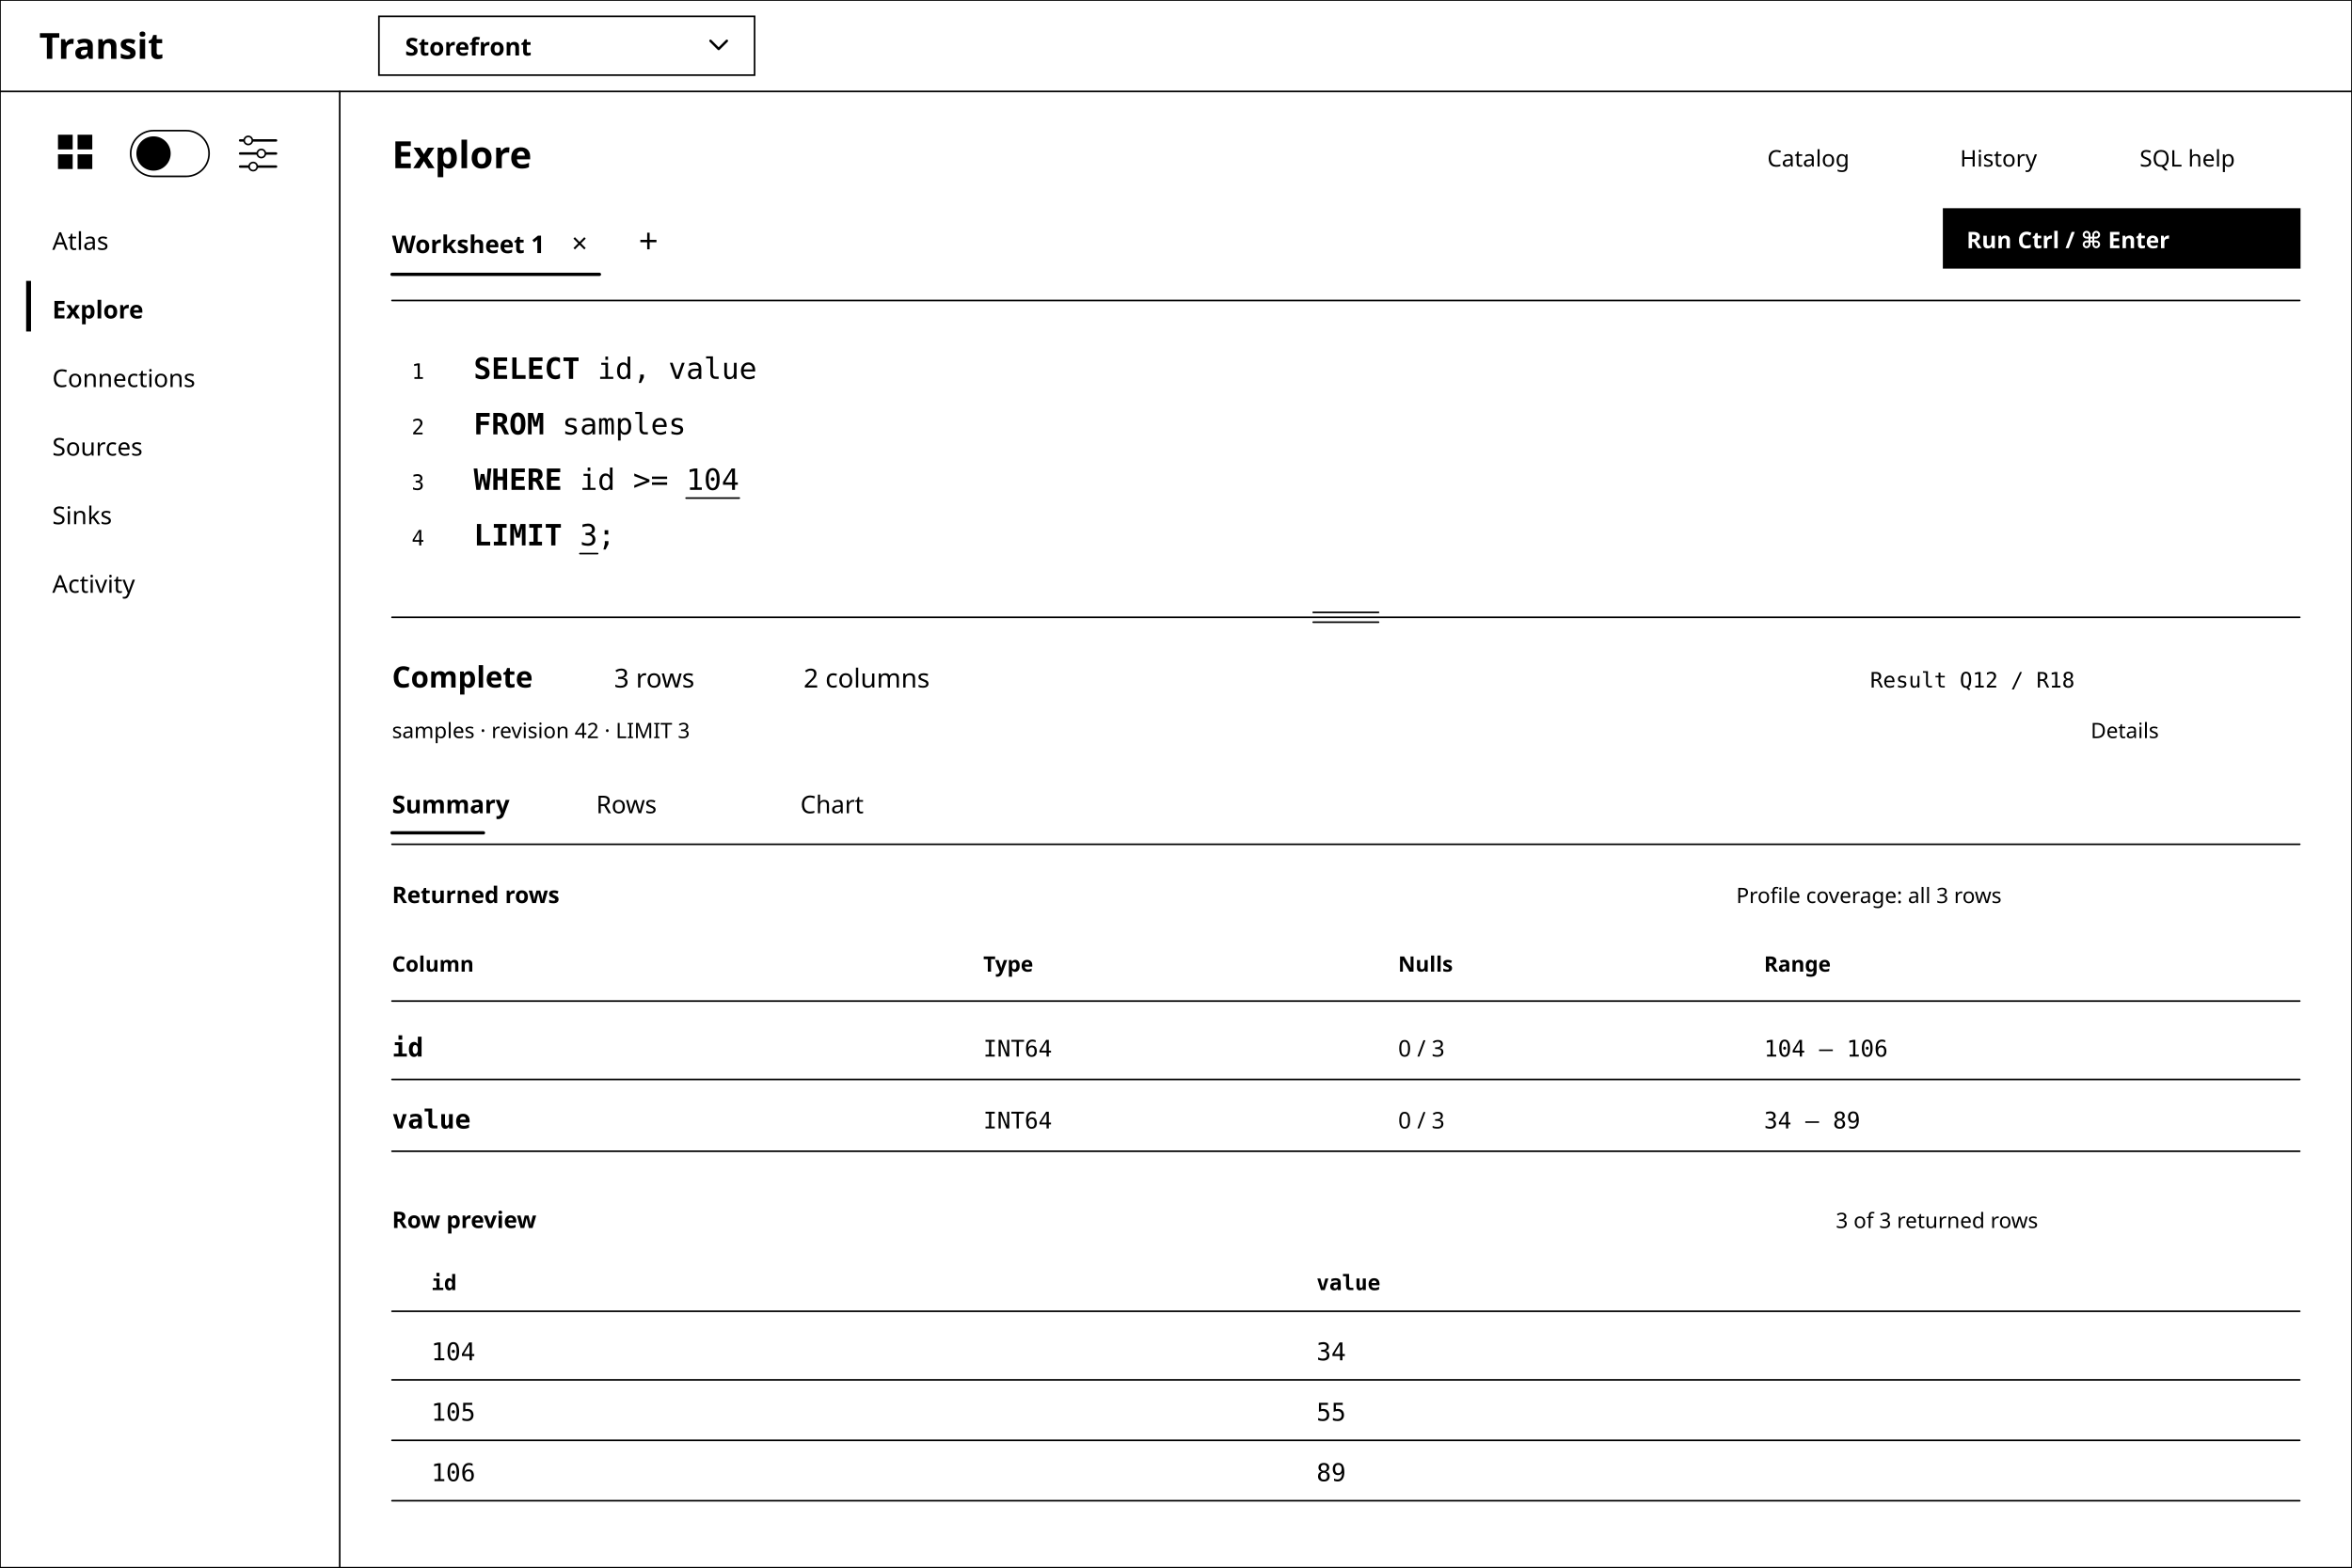
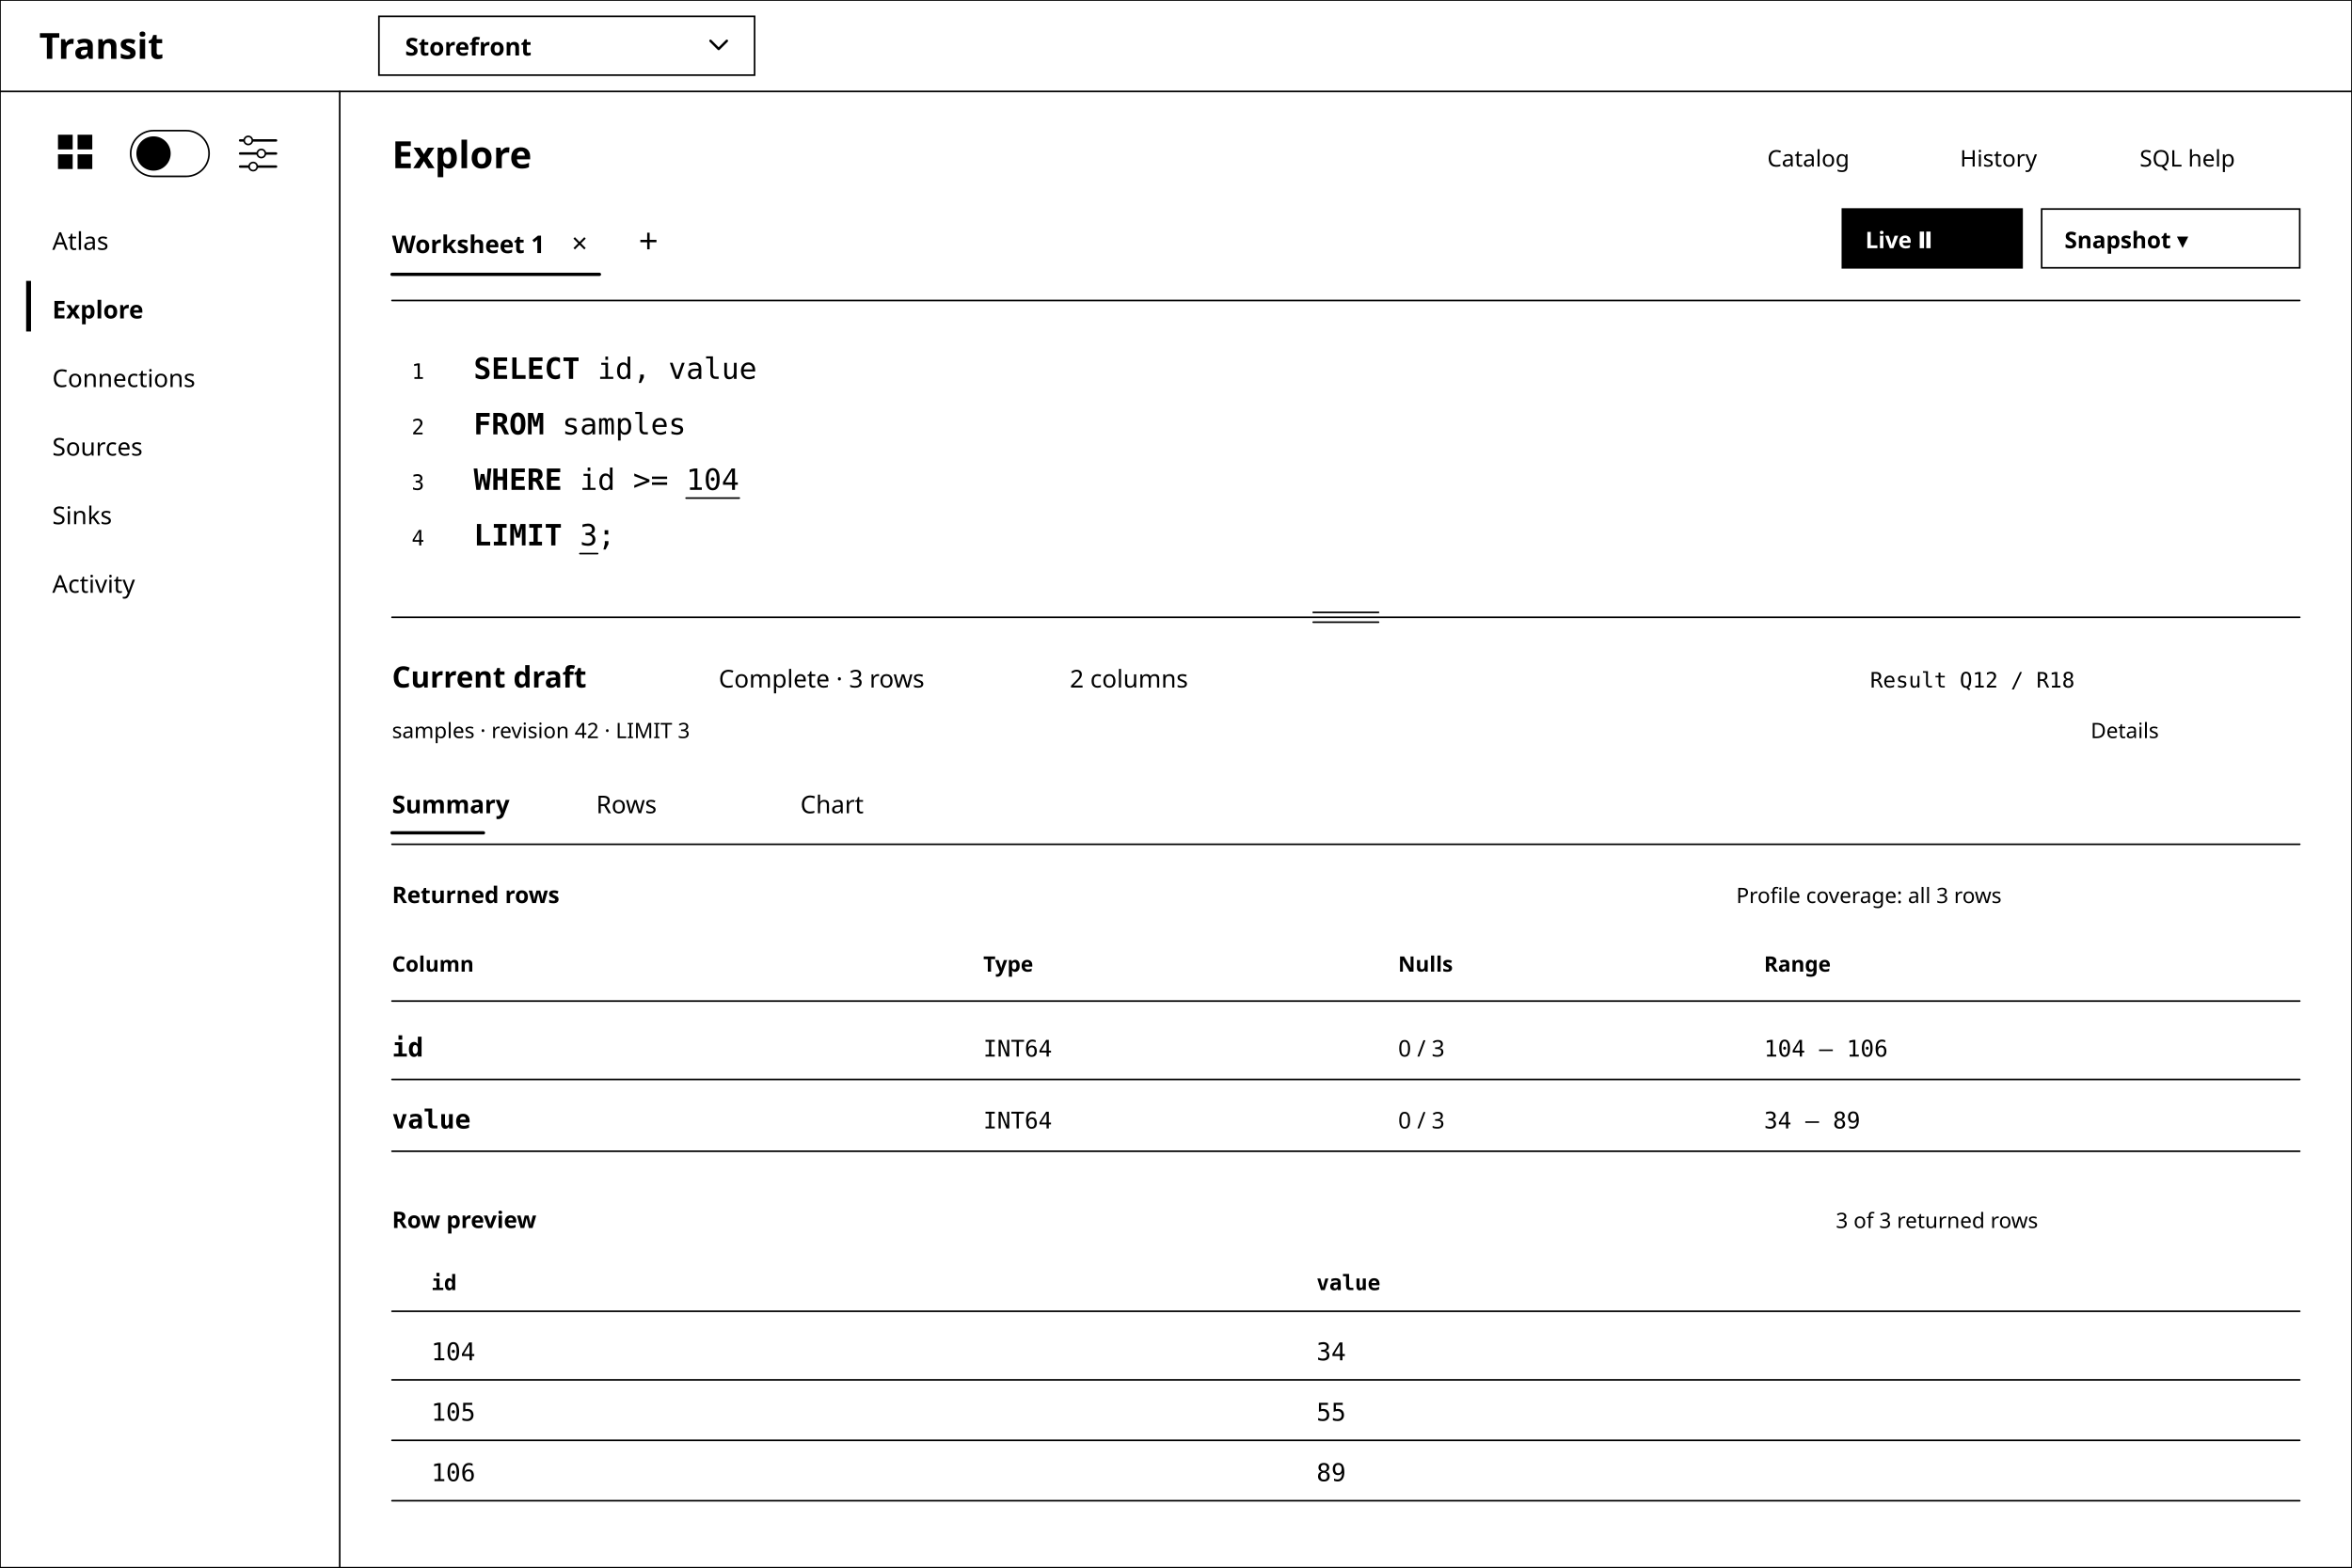
<svg xmlns="http://www.w3.org/2000/svg" width="1440" height="960" viewBox="0 0 1440 960" role="img" aria-labelledby="title desc">
  <rect x="0" y="0" width="1440" height="960" rx="0" fill="white" stroke="black" />
  <text x="24" y="36" font-family="sans-serif" font-size="22" font-weight="700" fill="black">Transit</text>
  <rect x="232" y="10" width="230" height="36" rx="0" fill="white" stroke="black" />
  <text x="248" y="34" font-family="sans-serif" font-size="15" font-weight="700" fill="black">Storefront</text>
  <path d="M435 25 l5 5 l5 -5" fill="none" stroke="black" stroke-width="1.5" stroke-linecap="round" stroke-linejoin="round" />
  <path d="M0 56 H1440" fill="none" stroke="black" stroke-width="1" stroke-linecap="round" stroke-linejoin="round" />
  <path d="M208 56 L208 960" fill="none" stroke="black" stroke-width="1" stroke-linecap="round" stroke-linejoin="round" />
  <g role="img" aria-label="Area: Workspace. Workspace left; Operations right.">
    <rect x="36" y="83" width="8" height="8" rx="0" fill="black" stroke="black" />
    <rect x="36" y="95" width="8" height="8" rx="0" fill="black" stroke="black" />
    <rect x="48" y="83" width="8" height="8" rx="0" fill="black" stroke="black" />
    <rect x="48" y="95" width="8" height="8" rx="0" fill="black" stroke="black" />
    <rect x="80" y="80" width="48" height="28" rx="14" fill="white" stroke="black" />
    <circle cx="94" cy="94" r="10" fill="black" stroke="black" />
    <path d="M147 86 H169" fill="none" stroke="black" stroke-width="1.5" stroke-linecap="round" stroke-linejoin="round" />
    <circle cx="152" cy="86" r="2.5" fill="white" stroke="black" />
    <path d="M147 94 H169" fill="none" stroke="black" stroke-width="1.5" stroke-linecap="round" stroke-linejoin="round" />
    <circle cx="160" cy="94" r="2.5" fill="white" stroke="black" />
    <path d="M147 102 H169" fill="none" stroke="black" stroke-width="1.5" stroke-linecap="round" stroke-linejoin="round" />
    <circle cx="155" cy="102" r="2.5" fill="white" stroke="black" />
  </g>
  <text xml:space="preserve" x="32" y="153" font-family="sans-serif" font-size="15" font-weight="400" fill="black">Atlas</text>
  <rect x="16" y="172" width="3" height="31" rx="0" fill="black" stroke="none" />
  <text xml:space="preserve" x="32" y="195" font-family="sans-serif" font-size="15" font-weight="700" fill="black">Explore</text>
  <text xml:space="preserve" x="32" y="237" font-family="sans-serif" font-size="15" font-weight="400" fill="black">Connections</text>
  <text xml:space="preserve" x="32" y="279" font-family="sans-serif" font-size="15" font-weight="400" fill="black">Sources</text>
  <text xml:space="preserve" x="32" y="321" font-family="sans-serif" font-size="15" font-weight="400" fill="black">Sinks</text>
  <text xml:space="preserve" x="32" y="363" font-family="sans-serif" font-size="15" font-weight="400" fill="black">Activity</text>
  <text xml:space="preserve" x="240" y="103" font-family="sans-serif" font-size="23" font-weight="700" fill="black">Explore</text>
  <text xml:space="preserve" x="1082" y="102" font-family="sans-serif" font-size="14" font-weight="400" fill="black">Catalog</text>
  <text xml:space="preserve" x="1200" y="102" font-family="sans-serif" font-size="14" font-weight="400" fill="black">History</text>
  <text xml:space="preserve" x="1310" y="102" font-family="sans-serif" font-size="14" font-weight="400" fill="black">SQL help</text>
  <text xml:space="preserve" x="240" y="155" font-family="sans-serif" font-size="15" font-weight="700" fill="black">Worksheet 1</text>
  <text xml:space="preserve" x="350" y="155" font-family="sans-serif" font-size="17" font-weight="400" fill="black">×</text>
  <text xml:space="preserve" x="391" y="155" font-family="sans-serif" font-size="21" font-weight="400" fill="black">+</text>
  <path d="M240 168 H367" fill="none" stroke="black" stroke-width="2" stroke-linecap="round" stroke-linejoin="round" />
-   <rect x="1190" y="128" width="218" height="36" rx="0" fill="black" stroke="black" />
-   <text x="1204" y="152" font-family="sans-serif" font-size="14" font-weight="700" fill="white">Run  Ctrl / ⌘ Enter</text>
+   <rect x="1128" y="128" width="110" height="36" rx="0" fill="black" stroke="black" />
+   <text x="1142" y="152" font-family="sans-serif" font-size="14" font-weight="700" fill="white">Live  Ⅱ</text>
+   <rect x="1250" y="128" width="158" height="36" rx="0" fill="white" stroke="black" />
+   <text x="1264" y="152" font-family="sans-serif" font-size="14" font-weight="700" fill="black">Snapshot  ▾</text>
  <path d="M240 184 H1408" fill="none" stroke="black" stroke-width="1" stroke-linecap="round" stroke-linejoin="round" />
  <text xml:space="preserve" x="252" y="232" font-family="monospace" font-size="13" font-weight="400" fill="black">1</text>
  <text xml:space="preserve" x="290" y="232" font-family="monospace" font-size="18" font-weight="700" fill="black">SELECT</text>
  <text xml:space="preserve" x="355.04" y="232" font-family="monospace" font-size="18" font-weight="400" fill="black"> id, value</text>
  <text xml:space="preserve" x="252" y="266" font-family="monospace" font-size="13" font-weight="400" fill="black">2</text>
  <text xml:space="preserve" x="290" y="266" font-family="monospace" font-size="18" font-weight="700" fill="black">FROM</text>
  <text xml:space="preserve" x="333.36" y="266" font-family="monospace" font-size="18" font-weight="400" fill="black"> samples</text>
  <text xml:space="preserve" x="252" y="300" font-family="monospace" font-size="13" font-weight="400" fill="black">3</text>
  <text xml:space="preserve" x="290" y="300" font-family="monospace" font-size="18" font-weight="700" fill="black">WHERE</text>
  <text xml:space="preserve" x="344.2" y="300" font-family="monospace" font-size="18" font-weight="400" fill="black"> id &gt;= </text>
  <text xml:space="preserve" x="420.08" y="300" font-family="monospace" font-size="18" font-weight="400" fill="black">104</text>
  <path d="M420.08 305 H452.6" fill="none" stroke="black" stroke-width="1" stroke-linecap="round" stroke-linejoin="round" />
  <text xml:space="preserve" x="252" y="334" font-family="monospace" font-size="13" font-weight="400" fill="black">4</text>
  <text xml:space="preserve" x="290" y="334" font-family="monospace" font-size="18" font-weight="700" fill="black">LIMIT</text>
  <text xml:space="preserve" x="344.2" y="334" font-family="monospace" font-size="18" font-weight="400" fill="black"> </text>
  <text xml:space="preserve" x="355.04" y="334" font-family="monospace" font-size="18" font-weight="400" fill="black">3</text>
  <path d="M355.04 339 H365.88" fill="none" stroke="black" stroke-width="1" stroke-linecap="round" stroke-linejoin="round" />
  <text xml:space="preserve" x="365.88" y="334" font-family="monospace" font-size="18" font-weight="400" fill="black">;</text>
  <path d="M240 378 H1408" fill="none" stroke="black" stroke-width="1" stroke-linecap="round" stroke-linejoin="round" />
  <path d="M804 375 H844" fill="none" stroke="black" stroke-width="1" stroke-linecap="round" stroke-linejoin="round" />
  <path d="M804 381 H844" fill="none" stroke="black" stroke-width="1" stroke-linecap="round" stroke-linejoin="round" />
-   <text xml:space="preserve" x="240" y="421" font-family="sans-serif" font-size="18" font-weight="700" fill="black">Complete</text>
-   <text xml:space="preserve" x="376" y="421" font-family="sans-serif" font-size="16" font-weight="400" fill="black">3 rows</text>
-   <text xml:space="preserve" x="492" y="421" font-family="sans-serif" font-size="16" font-weight="400" fill="black">2 columns</text>
+   <text xml:space="preserve" x="240" y="421" font-family="sans-serif" font-size="18" font-weight="700" fill="black">Current draft</text>
+   <text xml:space="preserve" x="440" y="421" font-family="sans-serif" font-size="15" font-weight="400" fill="black">Complete · 3 rows</text>
+   <text xml:space="preserve" x="655" y="421" font-family="sans-serif" font-size="15" font-weight="400" fill="black">2 columns</text>
  <text xml:space="preserve" x="1145" y="421" font-family="monospace" font-size="13" font-weight="400" fill="black">Result Q12 / R18</text>
  <text xml:space="preserve" x="240" y="452" font-family="sans-serif" font-size="13" font-weight="400" fill="black">samples · revision 42 · LIMIT 3</text>
  <text xml:space="preserve" x="1280" y="452" font-family="sans-serif" font-size="13" font-weight="400" fill="black">Details</text>
  <text x="240" y="498" font-family="sans-serif" font-size="15" font-weight="700" fill="black">Summary</text>
  <path d="M240 510 H296" fill="none" stroke="black" stroke-width="2" stroke-linecap="round" stroke-linejoin="round" />
  <text x="365" y="498" font-family="sans-serif" font-size="15" font-weight="400" fill="black">Rows</text>
  <text x="490" y="498" font-family="sans-serif" font-size="15" font-weight="400" fill="black">Chart</text>
  <path d="M240 517 H1408" fill="none" stroke="black" stroke-width="1" stroke-linecap="round" stroke-linejoin="round" />
  <text xml:space="preserve" x="240" y="553" font-family="sans-serif" font-size="14" font-weight="700" fill="black">Returned rows</text>
  <text xml:space="preserve" x="1063" y="553" font-family="sans-serif" font-size="13" font-weight="400" fill="black">Profile coverage: all 3 rows</text>
  <text xml:space="preserve" x="240" y="595" font-family="sans-serif" font-size="13" font-weight="700" fill="black">Column</text>
  <text xml:space="preserve" x="602" y="595" font-family="sans-serif" font-size="13" font-weight="700" fill="black">Type</text>
  <text xml:space="preserve" x="856" y="595" font-family="sans-serif" font-size="13" font-weight="700" fill="black">Nulls</text>
  <text xml:space="preserve" x="1080" y="595" font-family="sans-serif" font-size="13" font-weight="700" fill="black">Range</text>
  <path d="M240 613 H1408" fill="none" stroke="black" stroke-width="1" stroke-linecap="round" stroke-linejoin="round" />
  <text xml:space="preserve" x="240" y="647" font-family="monospace" font-size="16" font-weight="700" fill="black">id</text>
  <text xml:space="preserve" x="602" y="647" font-family="monospace" font-size="14" font-weight="400" fill="black">INT64</text>
  <text xml:space="preserve" x="856" y="647" font-family="sans-serif" font-size="14" font-weight="400" fill="black">0 / 3</text>
  <text xml:space="preserve" x="1080" y="647" font-family="monospace" font-size="14" font-weight="400" fill="black">104 – 106</text>
  <path d="M240 661 H1408" fill="none" stroke="black" stroke-width="1" stroke-linecap="round" stroke-linejoin="round" />
  <text xml:space="preserve" x="240" y="691" font-family="monospace" font-size="16" font-weight="700" fill="black">value</text>
  <text xml:space="preserve" x="602" y="691" font-family="monospace" font-size="14" font-weight="400" fill="black">INT64</text>
  <text xml:space="preserve" x="856" y="691" font-family="sans-serif" font-size="14" font-weight="400" fill="black">0 / 3</text>
  <text xml:space="preserve" x="1080" y="691" font-family="monospace" font-size="14" font-weight="400" fill="black">34 – 89</text>
  <path d="M240 705 H1408" fill="none" stroke="black" stroke-width="1" stroke-linecap="round" stroke-linejoin="round" />
  <text xml:space="preserve" x="240" y="752" font-family="sans-serif" font-size="14" font-weight="700" fill="black">Row preview</text>
  <text xml:space="preserve" x="1124" y="752" font-family="sans-serif" font-size="13" font-weight="400" fill="black">3 of 3 returned rows</text>
  <text xml:space="preserve" x="264" y="790" font-family="monospace" font-size="13" font-weight="700" fill="black">id</text>
  <text xml:space="preserve" x="806" y="790" font-family="monospace" font-size="13" font-weight="700" fill="black">value</text>
  <path d="M240 803 H1408" fill="none" stroke="black" stroke-width="1" stroke-linecap="round" stroke-linejoin="round" />
  <text xml:space="preserve" x="264" y="833" font-family="monospace" font-size="15" font-weight="400" fill="black">104</text>
  <text xml:space="preserve" x="806" y="833" font-family="monospace" font-size="15" font-weight="400" fill="black">34</text>
  <path d="M240 845 H1408" fill="none" stroke="black" stroke-width="1" stroke-linecap="round" stroke-linejoin="round" />
  <text xml:space="preserve" x="264" y="870" font-family="monospace" font-size="15" font-weight="400" fill="black">105</text>
  <text xml:space="preserve" x="806" y="870" font-family="monospace" font-size="15" font-weight="400" fill="black">55</text>
  <path d="M240 882 H1408" fill="none" stroke="black" stroke-width="1" stroke-linecap="round" stroke-linejoin="round" />
  <text xml:space="preserve" x="264" y="907" font-family="monospace" font-size="15" font-weight="400" fill="black">106</text>
  <text xml:space="preserve" x="806" y="907" font-family="monospace" font-size="15" font-weight="400" fill="black">89</text>
  <path d="M240 919 H1408" fill="none" stroke="black" stroke-width="1" stroke-linecap="round" stroke-linejoin="round" />
</svg>
